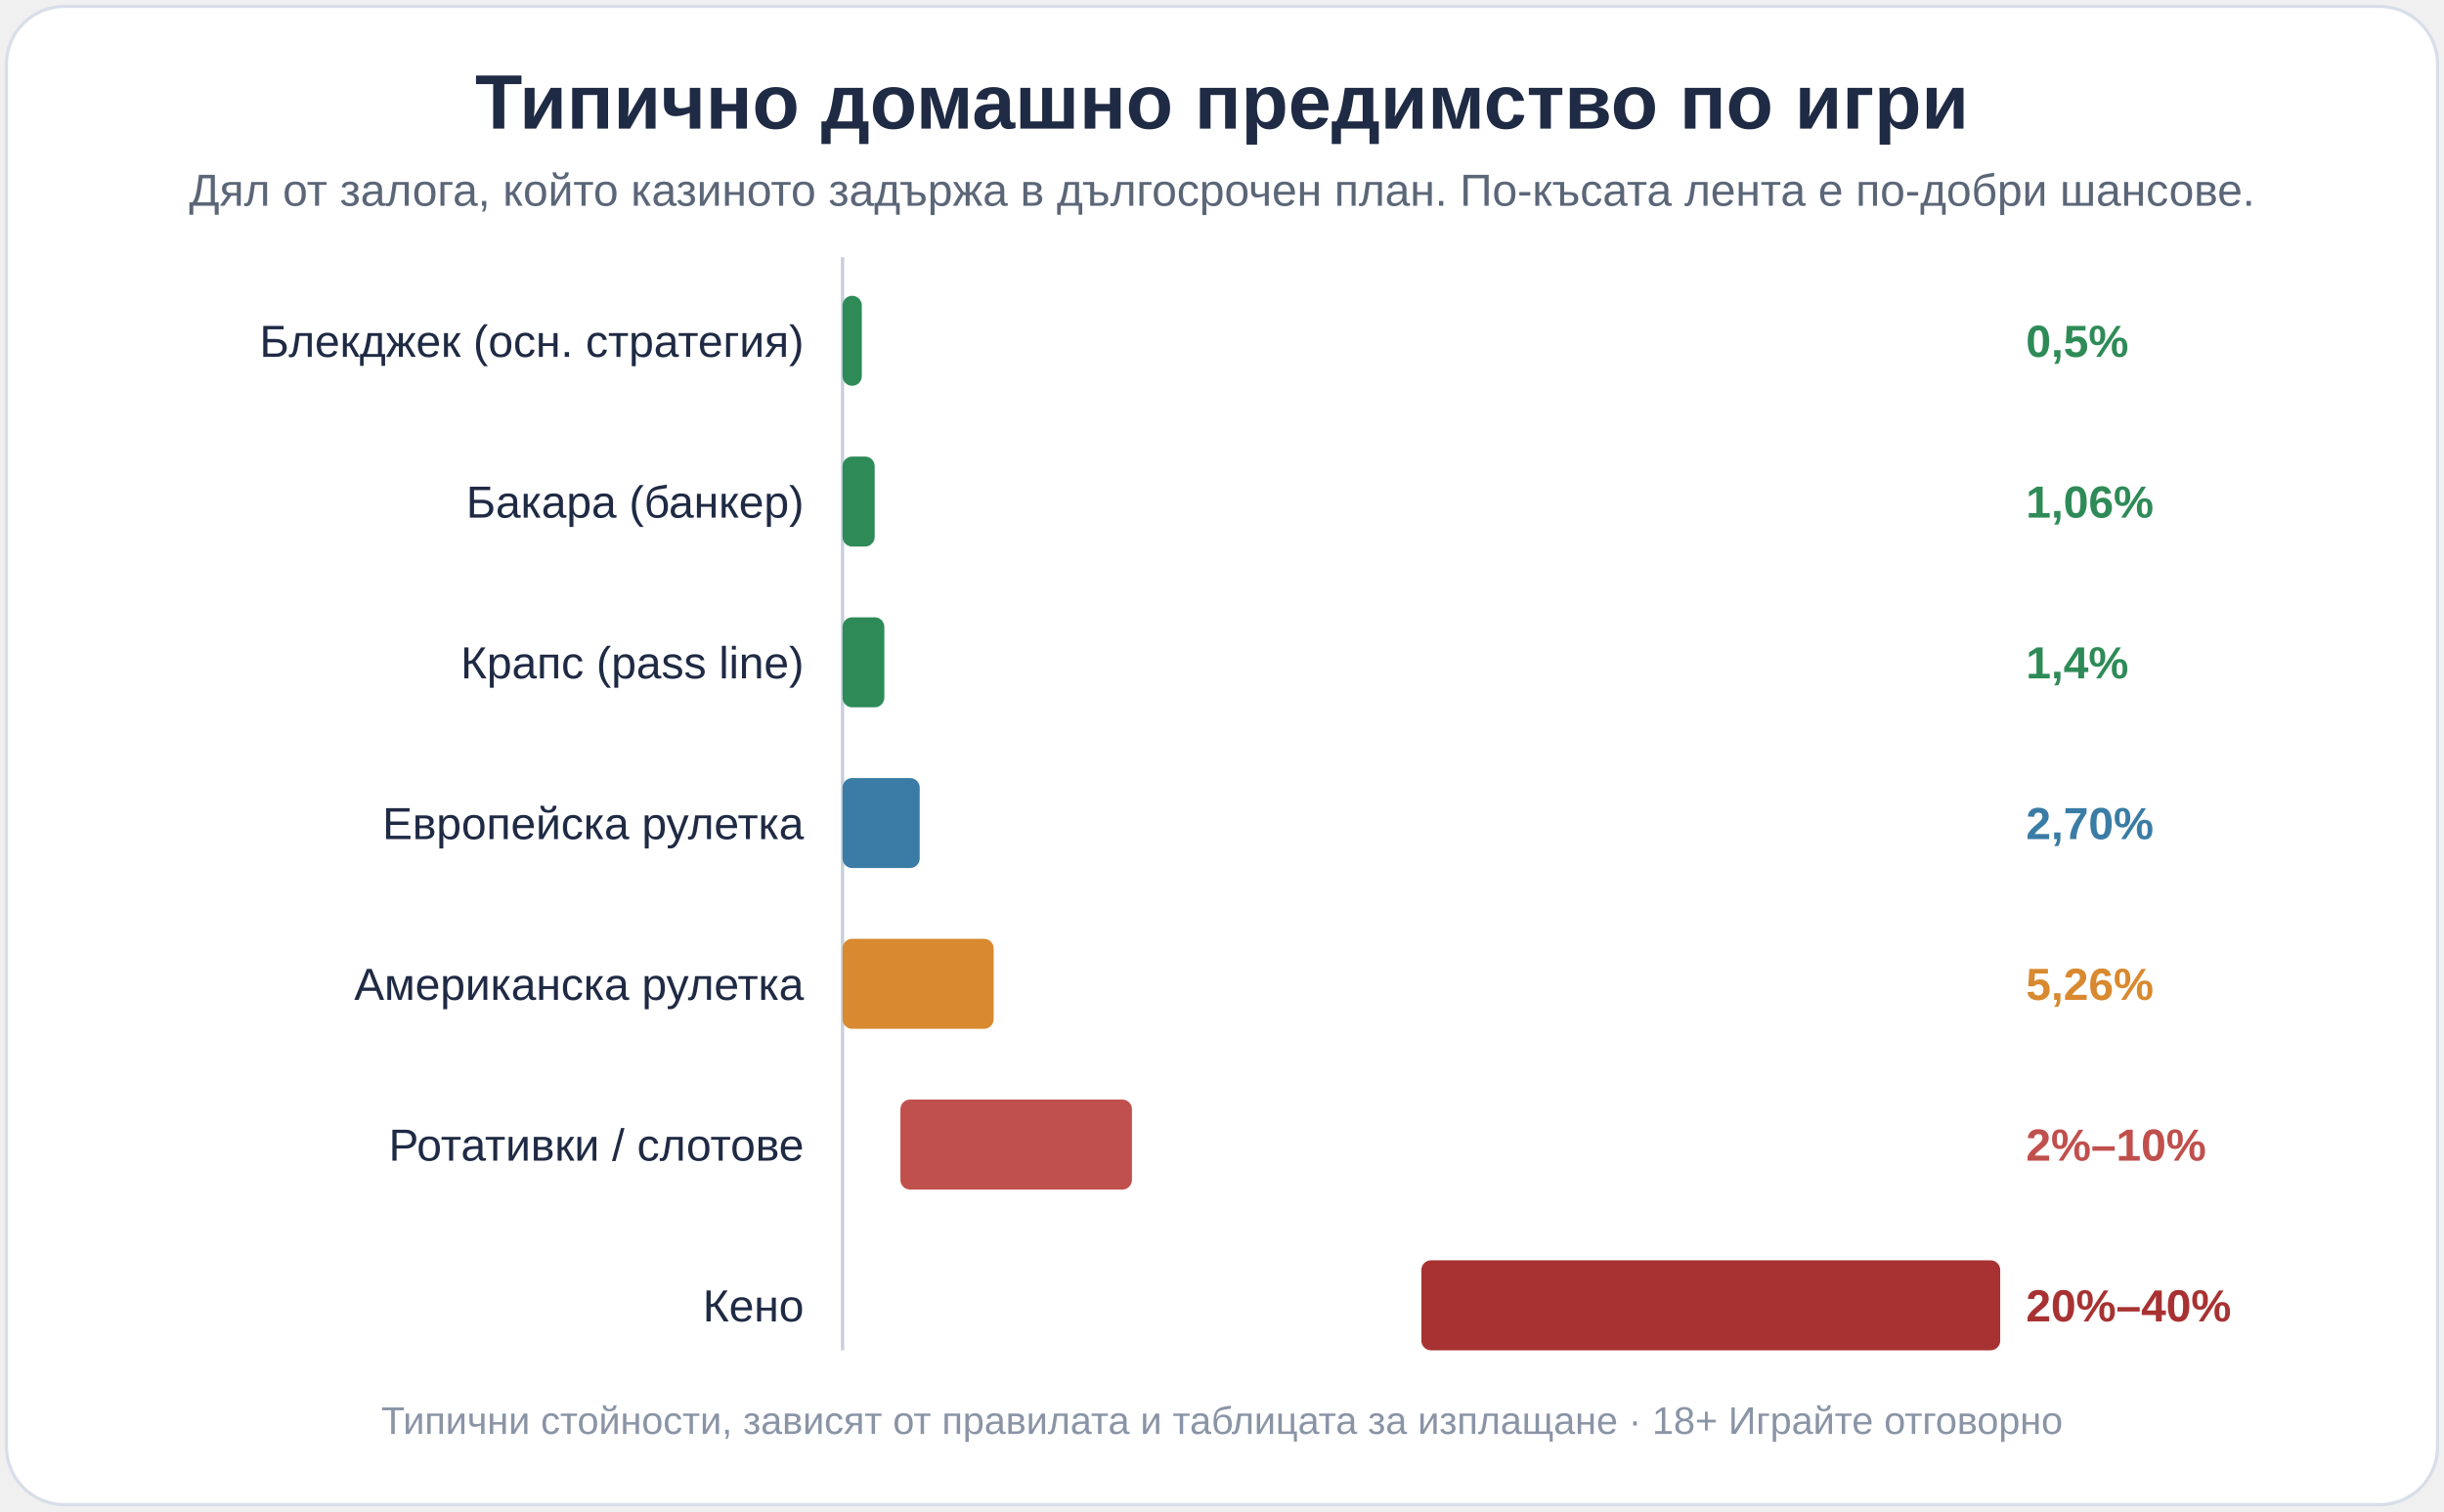
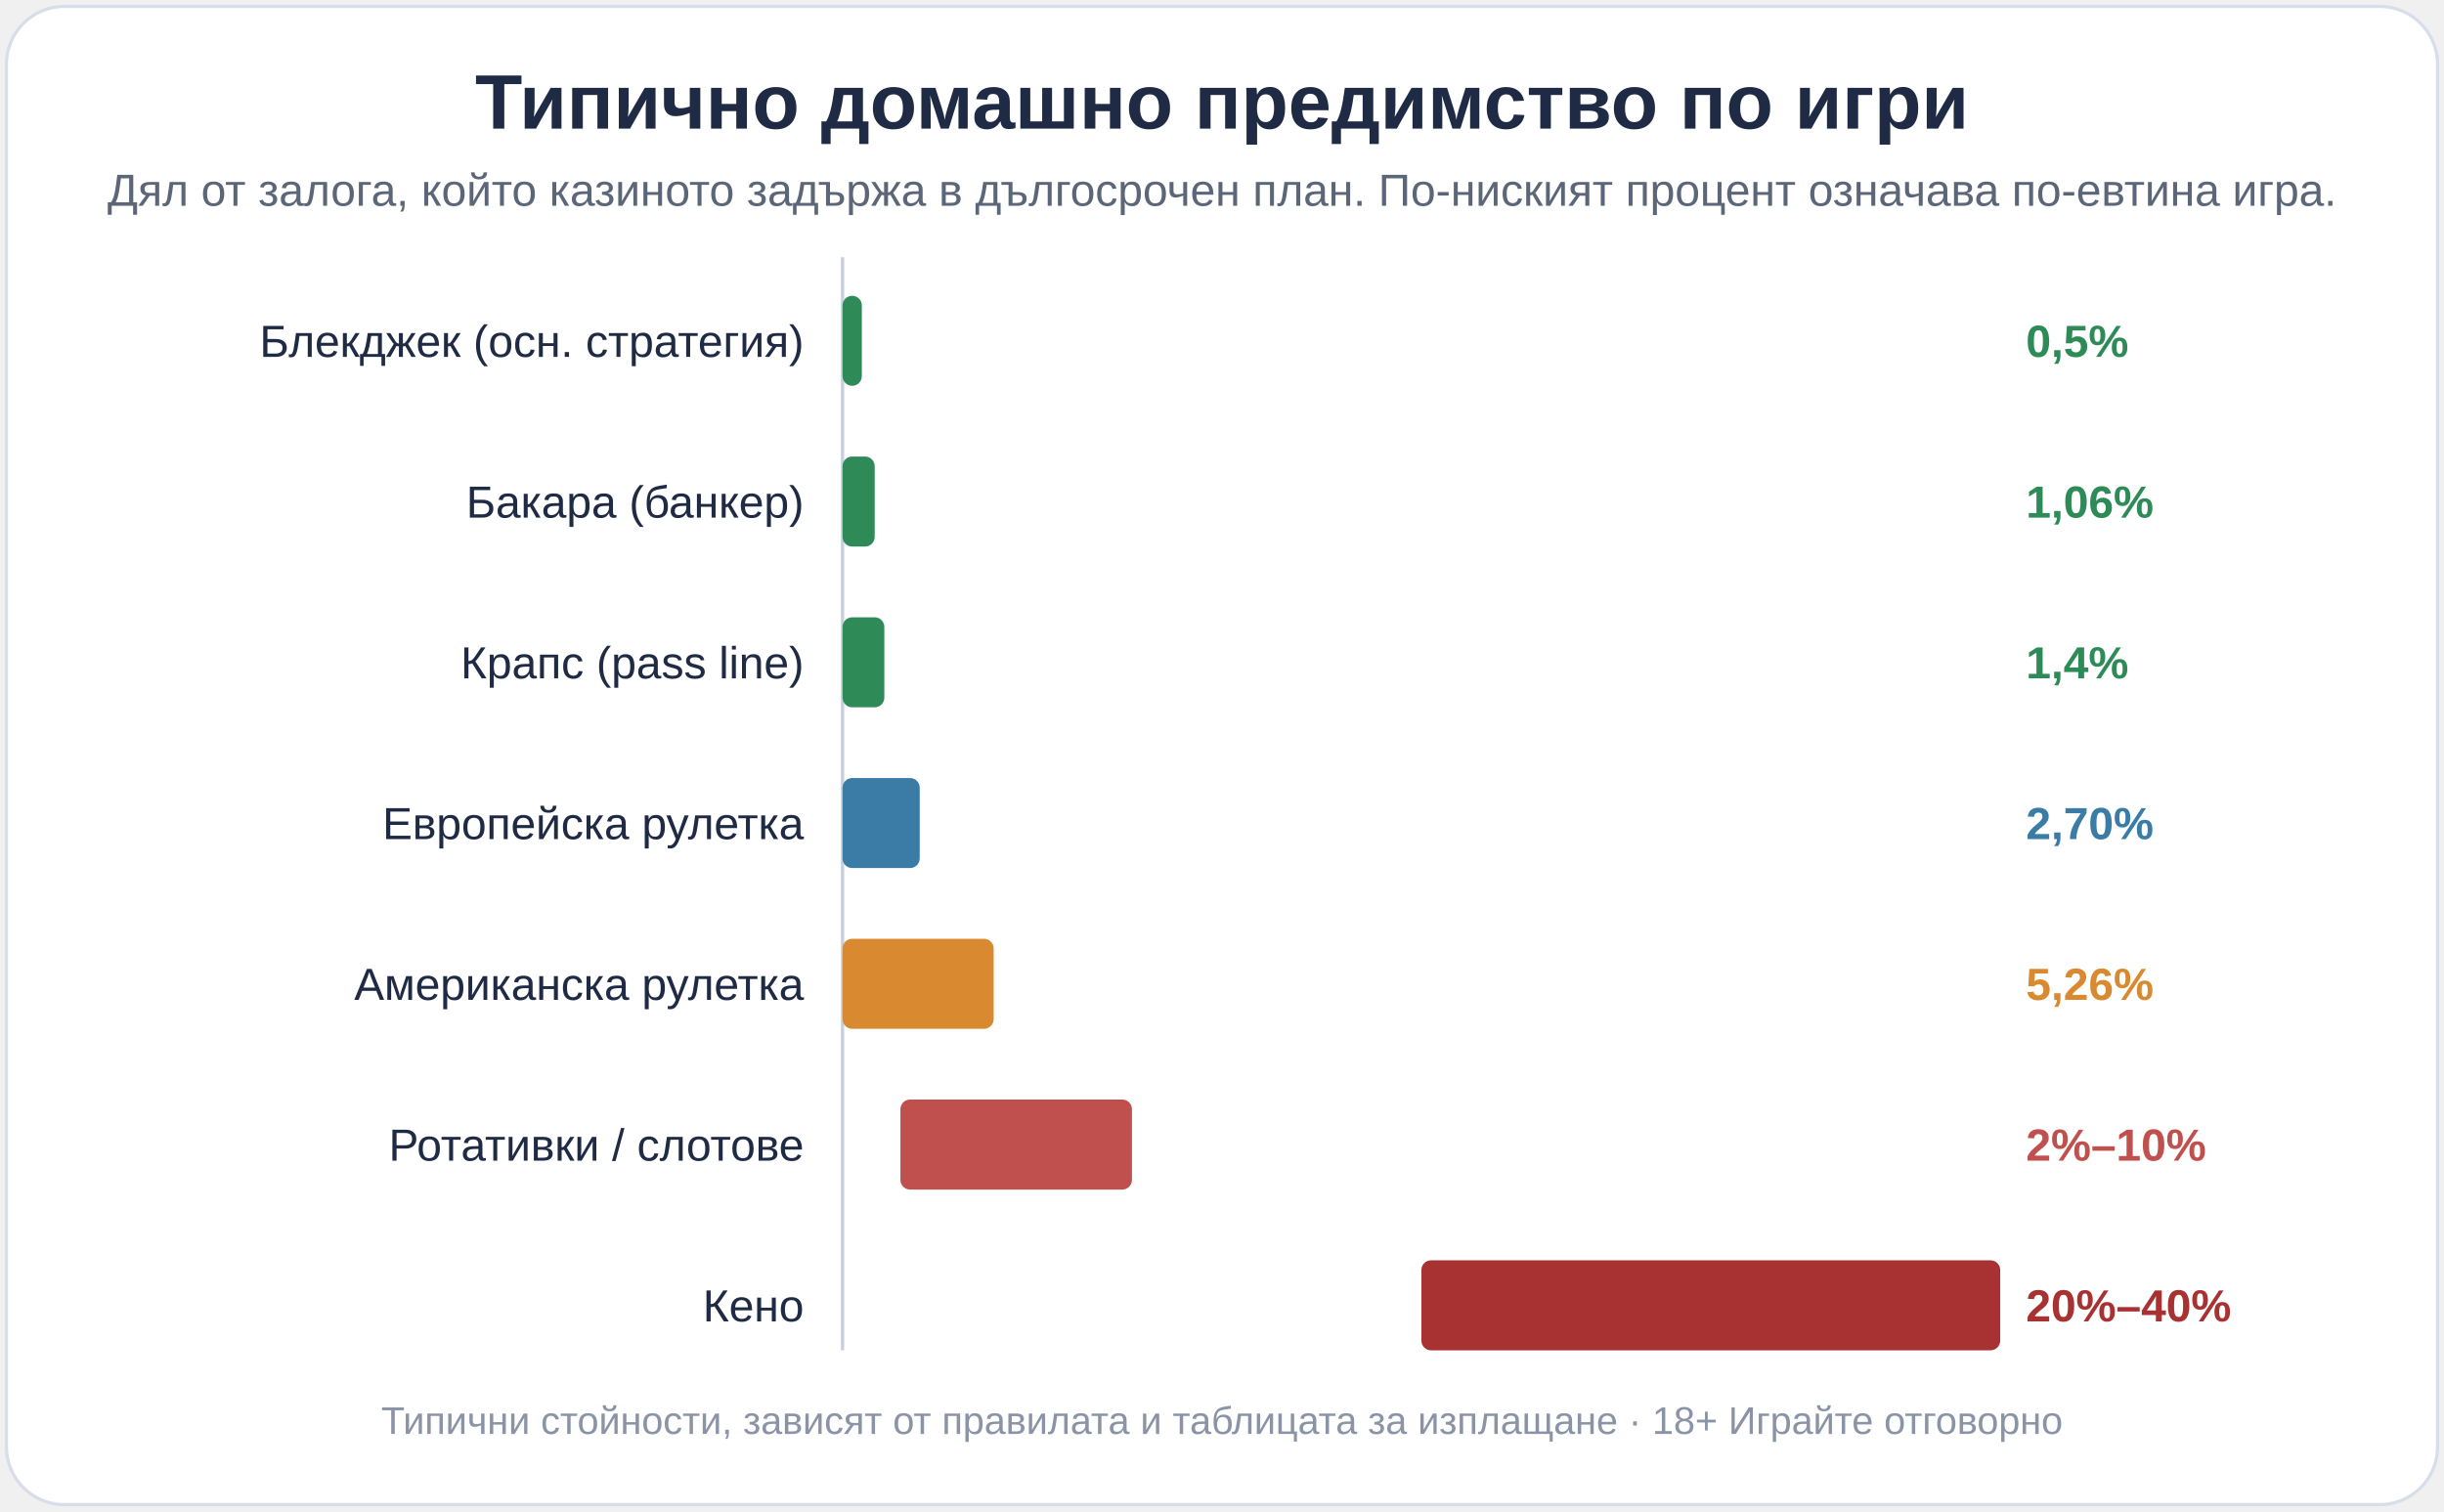
<svg xmlns="http://www.w3.org/2000/svg" viewBox="0 0 760 470" width="760" height="470" font-family="'Segoe UI',Arial,sans-serif" role="img" aria-label="Хоризонтална стълбовидна диаграма с типичното домашно предимство по игри: блекджек с основна стратегия 0,5%, бакара на банкера 1,06%, крапс 1,4%, европейска рулетка 2,70%, американска рулетка 5,26%, ротативки 2 до 10 процента и кено 20 до 40 процента.">
  <rect x="2" y="2" width="756" height="466" rx="18" fill="#ffffff" stroke="#d8dee9" />
  <text x="380" y="40" text-anchor="middle" font-size="24" font-weight="700" fill="#1f2a44">Типично домашно предимство по игри</text>
-   <text x="380" y="64" text-anchor="middle" font-size="14" fill="#5b6678">Дял от залога, който казиното задържа в дългосрочен план. По-късата лента е по-добри шансове.</text>
+   <text x="380" y="64" text-anchor="middle" font-size="14" fill="#5b6678">Дял от залога, който казиното задържа в дългосрочен план. По-ниският процент означава по-евтина игра.</text>
  <line x1="262" y1="80" x2="262" y2="420" stroke="#c7cfdb" stroke-width="1" />
  <g font-size="14" fill="#1f2a44">
    <text x="250" y="111" text-anchor="end">Блекджек (осн. стратегия)</text>
    <rect x="262" y="92" width="6" height="28" rx="3" fill="#2e8b57" />
    <text x="630" y="111" font-size="14" font-weight="700" fill="#2e8b57">0,5%</text>
    <text x="250" y="161" text-anchor="end">Бакара (банкер)</text>
    <rect x="262" y="142" width="10" height="28" rx="3" fill="#2e8b57" />
    <text x="630" y="161" font-size="14" font-weight="700" fill="#2e8b57">1,06%</text>
    <text x="250" y="211" text-anchor="end">Крапс (pass line)</text>
    <rect x="262" y="192" width="13" height="28" rx="3" fill="#2e8b57" />
    <text x="630" y="211" font-size="14" font-weight="700" fill="#2e8b57">1,4%</text>
    <text x="250" y="261" text-anchor="end">Европейска рулетка</text>
    <rect x="262" y="242" width="24" height="28" rx="3" fill="#3a7ca5" />
    <text x="630" y="261" font-size="14" font-weight="700" fill="#3a7ca5">2,70%</text>
    <text x="250" y="311" text-anchor="end">Американска рулетка</text>
    <rect x="262" y="292" width="47" height="28" rx="3" fill="#d9892f" />
    <text x="630" y="311" font-size="14" font-weight="700" fill="#d9892f">5,26%</text>
    <text x="250" y="361" text-anchor="end">Ротативки / слотове</text>
    <rect x="280" y="342" width="72" height="28" rx="3" fill="#c0504d" />
    <text x="630" y="361" font-size="14" font-weight="700" fill="#c0504d">2%–10%</text>
    <text x="250" y="411" text-anchor="end">Кено</text>
    <rect x="442" y="392" width="180" height="28" rx="3" fill="#a83232" />
    <text x="630" y="411" font-size="14" font-weight="700" fill="#a83232">20%–40%</text>
  </g>
  <text x="380" y="446" text-anchor="middle" font-size="12" fill="#8a94a6">Типични стойности, зависят от правилата и таблицата за изплащане · 18+ Играйте отговорно</text>
</svg>
